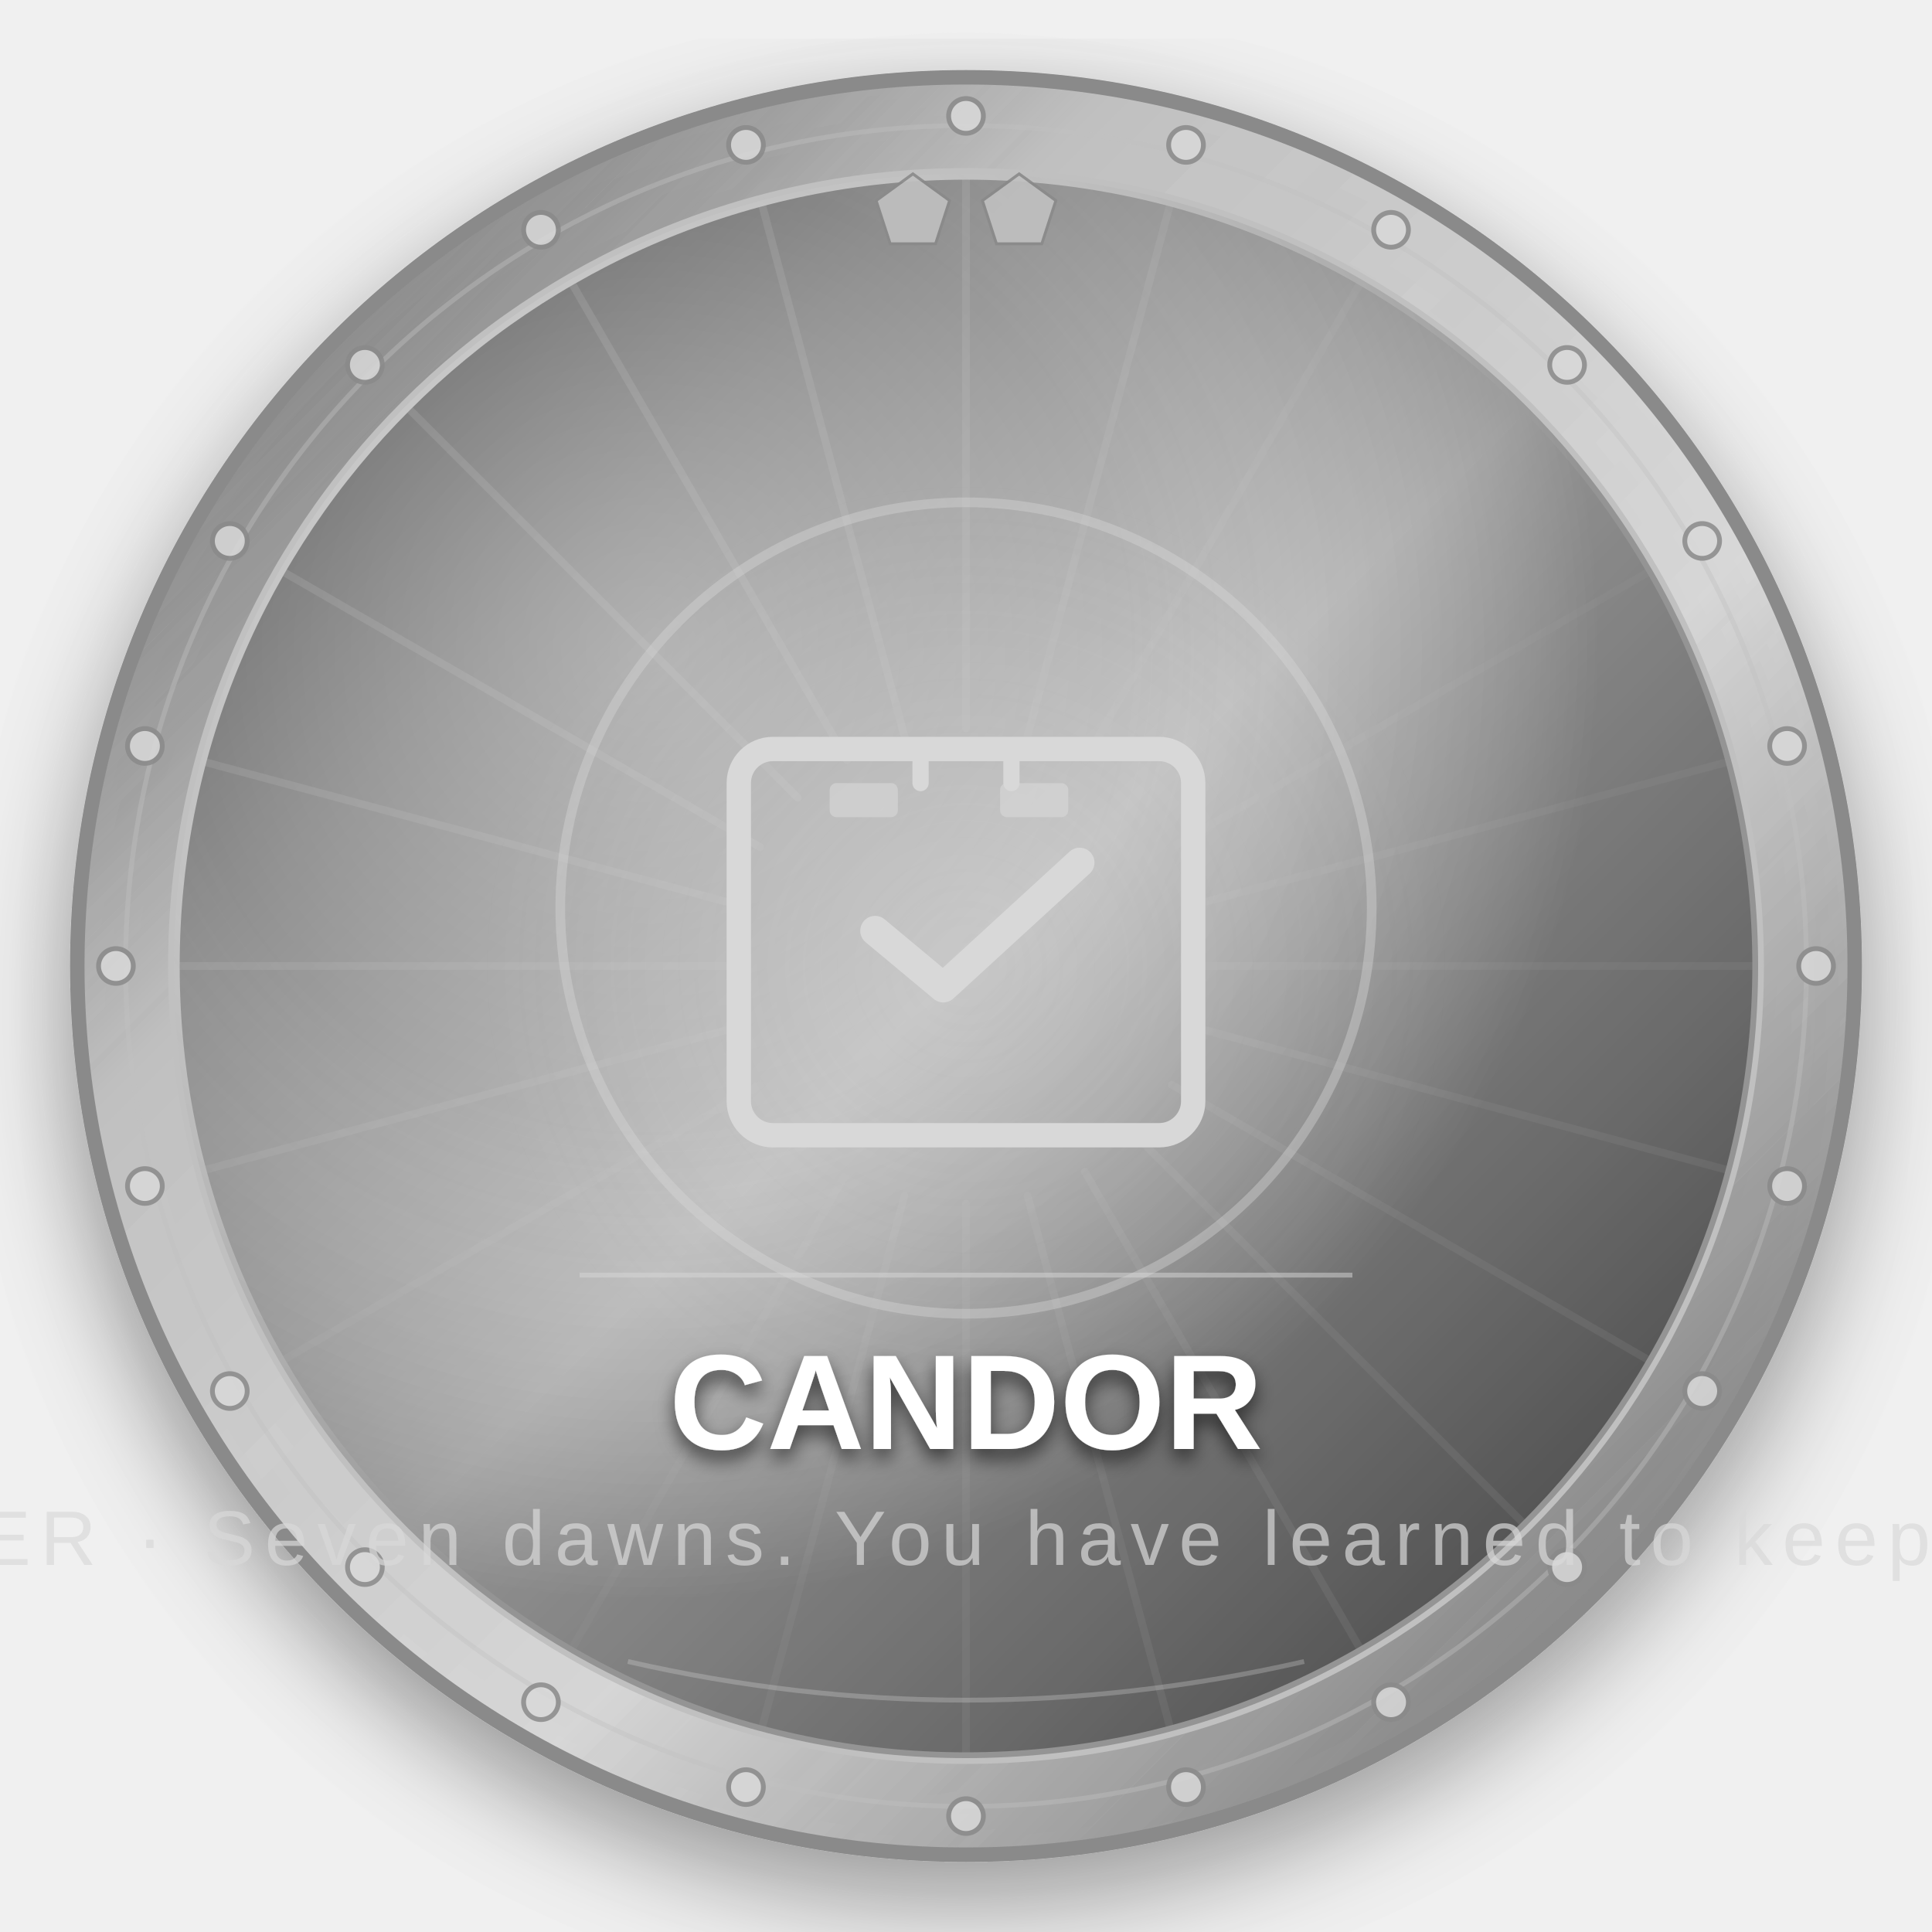
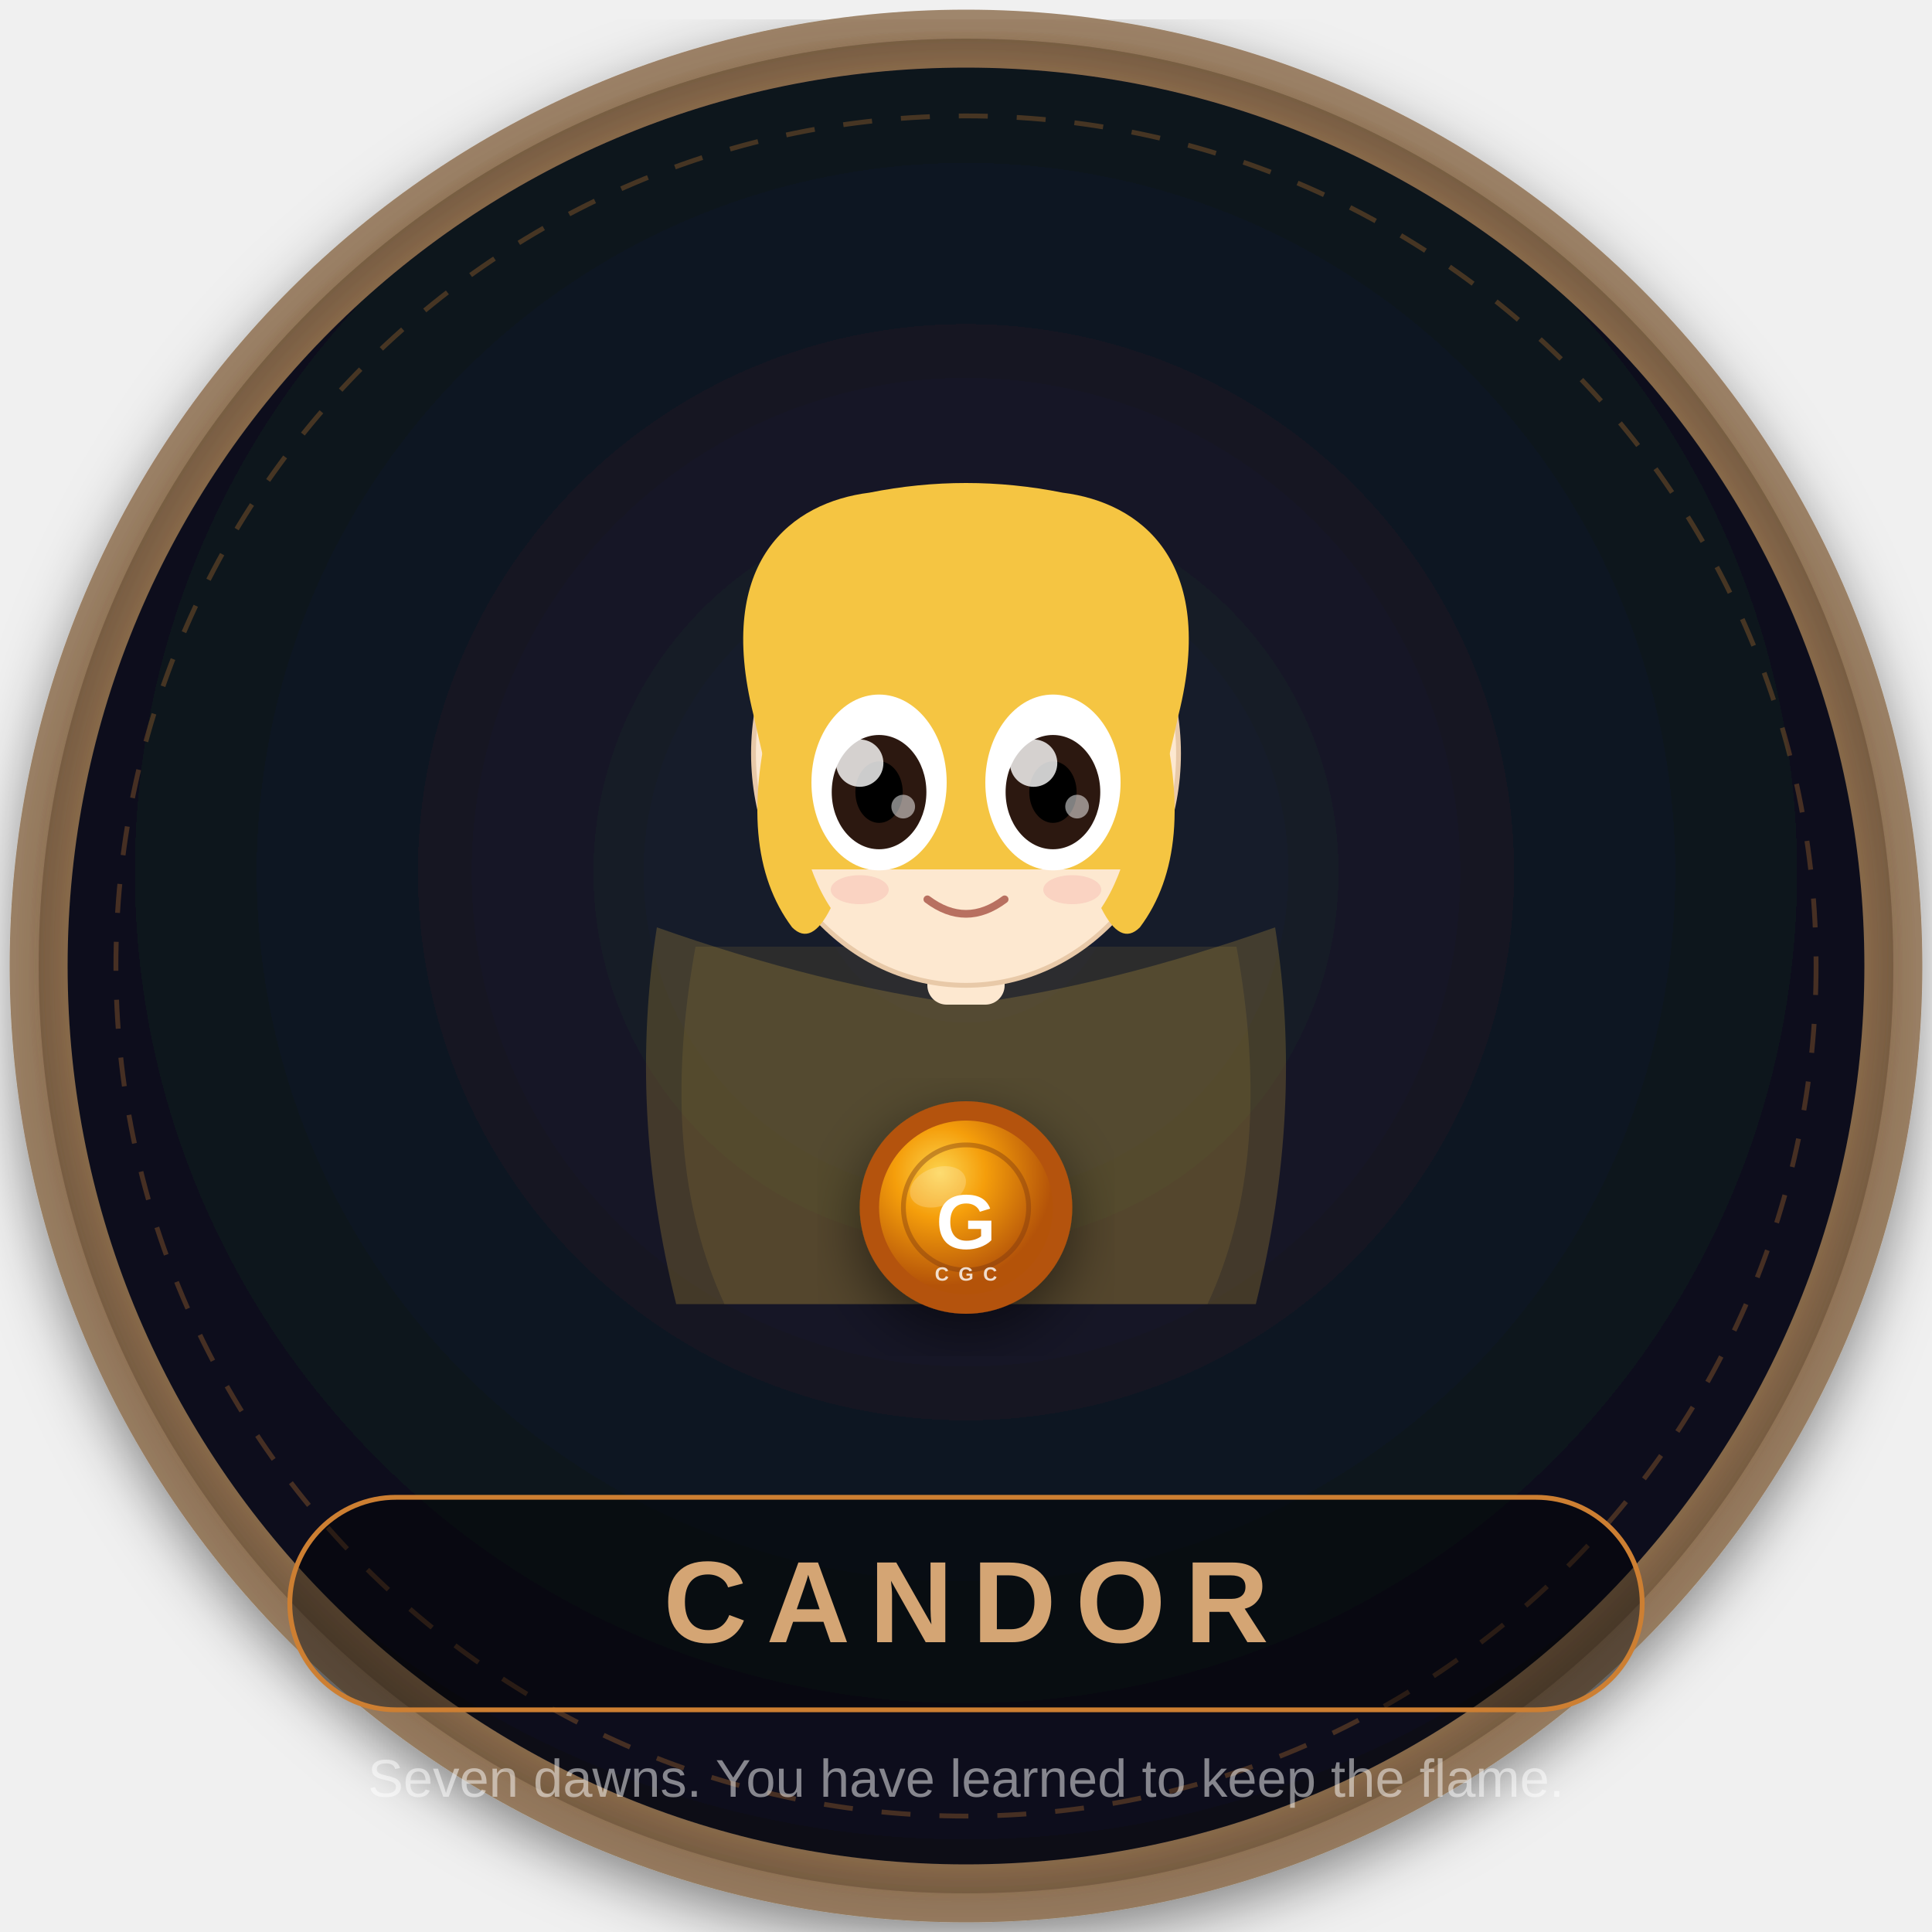
<svg xmlns="http://www.w3.org/2000/svg" viewBox="0 0 200 200" width="200" height="200">
  <defs>
-     <linearGradient id="b1" x1="0%" y1="0%" x2="100%" y2="100%">
-       <stop offset="0%" stop-color="#4A4A4A" />
-       <stop offset="25%" stop-color="#8A8A8A" />
-       <stop offset="50%" stop-color="#C0C0C0" />
-       <stop offset="75%" stop-color="#8A8A8A" />
-       <stop offset="100%" stop-color="#4A4A4A" />
-     </linearGradient>
-     <linearGradient id="r1" x1="0%" y1="0%" x2="100%" y2="100%">
-       <stop offset="0%" stop-color="#4A4A4A" stop-opacity="0.8" />
-       <stop offset="30%" stop-color="#C0C0C0" stop-opacity="1" />
-       <stop offset="60%" stop-color="#D8D8D8" stop-opacity="0.9" />
-       <stop offset="100%" stop-color="#4A4A4A" stop-opacity="0.8" />
-     </linearGradient>
-     <radialGradient id="s1" cx="30%" cy="30%" r="60%">
-       <stop offset="0%" stop-color="#fff" stop-opacity="0.28" />
-       <stop offset="50%" stop-color="#fff" stop-opacity="0.05" />
-       <stop offset="100%" stop-color="#000" stop-opacity="0.23" />
+     <radialGradient id="ring1" cx="50%" cy="50%" r="50%">
+       <stop offset="85%" stop-color="#CD7F32" />
+       <stop offset="95%" stop-color="#8B6B4A" />
+       <stop offset="100%" stop-color="#8B6B4A" stop-opacity="0.8" />
    </radialGradient>
-     <radialGradient id="c1" cx="50%" cy="50%" r="50%">
-       <stop offset="0%" stop-color="#E8E8E8" stop-opacity="0.12" />
-       <stop offset="100%" stop-color="#E8E8E8" stop-opacity="0" />
+     <radialGradient id="bg1" cx="50%" cy="45%" r="55%">
+       <stop offset="0%" stop-color="#1A2030" />
+       <stop offset="100%" stop-color="#0A0E18" />
    </radialGradient>
-     <filter id="sh1" x="-30%" y="-30%" width="160%" height="160%">
-       <feDropShadow dx="0" dy="4" stdDeviation="5" flood-color="#000" flood-opacity="0.4" />
+     <filter id="sh" x="-20%" y="-20%" width="140%" height="140%">
+       <feDropShadow dx="0" dy="2" stdDeviation="3" flood-color="#000" flood-opacity="0.5" />
+     </filter>
+     <filter id="glow">
+       <feGaussianBlur stdDeviation="3" result="blur" />
+       <feMerge>
+         <feMergeNode in="blur" />
+         <feMergeNode in="SourceGraphic" />
+       </feMerge>
    </filter>
  </defs>
-   <circle cx="100" cy="100" r="96" fill="none" stroke="#E8E8E8" stroke-width="1.2" opacity="0.2" filter="url(#sh1)" />
-   <circle cx="100" cy="100" r="92" fill="url(#r1)" stroke="#8A8A8A" stroke-width="1.5" filter="url(#sh1)" />
-   <circle cx="100" cy="100" r="87" fill="none" stroke="#C0C0C0" stroke-width="0.5" opacity="0.4" />
-   <circle cx="100" cy="100" r="82" fill="url(#b1)" stroke="#C0C0C0" stroke-width="1.2" />
-   <line x1="124.6" y1="100" x2="182" y2="100" stroke="#C0C0C0" stroke-width="0.8" opacity="0.18" stroke-linecap="round" />
-   <line x1="123.762" y1="106.367" x2="179.206" y2="121.223" stroke="#C0C0C0" stroke-width="0.8" opacity="0.18" stroke-linecap="round" />
-   <line x1="121.304" y1="112.3" x2="171.014" y2="141" stroke="#C0C0C0" stroke-width="0.8" opacity="0.18" stroke-linecap="round" />
-   <line x1="117.395" y1="117.395" x2="157.983" y2="157.983" stroke="#C0C0C0" stroke-width="0.8" opacity="0.18" stroke-linecap="round" />
-   <line x1="112.3" y1="121.304" x2="141" y2="171.014" stroke="#C0C0C0" stroke-width="0.8" opacity="0.18" stroke-linecap="round" />
-   <line x1="106.367" y1="123.762" x2="121.223" y2="179.206" stroke="#C0C0C0" stroke-width="0.8" opacity="0.18" stroke-linecap="round" />
-   <line x1="100" y1="124.6" x2="100" y2="182" stroke="#C0C0C0" stroke-width="0.8" opacity="0.18" stroke-linecap="round" />
-   <line x1="93.633" y1="123.762" x2="78.777" y2="179.206" stroke="#C0C0C0" stroke-width="0.8" opacity="0.18" stroke-linecap="round" />
-   <line x1="87.7" y1="121.304" x2="59" y2="171.014" stroke="#C0C0C0" stroke-width="0.8" opacity="0.18" stroke-linecap="round" />
-   <line x1="82.605" y1="117.395" x2="42.017" y2="157.983" stroke="#C0C0C0" stroke-width="0.8" opacity="0.18" stroke-linecap="round" />
-   <line x1="78.696" y1="112.3" x2="28.986" y2="141" stroke="#C0C0C0" stroke-width="0.8" opacity="0.18" stroke-linecap="round" />
-   <line x1="76.238" y1="106.367" x2="20.794" y2="121.223" stroke="#C0C0C0" stroke-width="0.8" opacity="0.18" stroke-linecap="round" />
-   <line x1="75.4" y1="100" x2="18" y2="100" stroke="#C0C0C0" stroke-width="0.8" opacity="0.18" stroke-linecap="round" />
-   <line x1="76.238" y1="93.633" x2="20.794" y2="78.777" stroke="#C0C0C0" stroke-width="0.8" opacity="0.18" stroke-linecap="round" />
-   <line x1="78.696" y1="87.7" x2="28.986" y2="59" stroke="#C0C0C0" stroke-width="0.8" opacity="0.18" stroke-linecap="round" />
-   <line x1="82.605" y1="82.605" x2="42.017" y2="42.017" stroke="#C0C0C0" stroke-width="0.8" opacity="0.18" stroke-linecap="round" />
-   <line x1="87.7" y1="78.696" x2="59" y2="28.986" stroke="#C0C0C0" stroke-width="0.8" opacity="0.18" stroke-linecap="round" />
-   <line x1="93.633" y1="76.238" x2="78.777" y2="20.794" stroke="#C0C0C0" stroke-width="0.8" opacity="0.18" stroke-linecap="round" />
-   <line x1="100" y1="75.4" x2="100" y2="18" stroke="#C0C0C0" stroke-width="0.8" opacity="0.18" stroke-linecap="round" />
-   <line x1="106.367" y1="76.238" x2="121.223" y2="20.794" stroke="#C0C0C0" stroke-width="0.8" opacity="0.18" stroke-linecap="round" />
-   <line x1="112.3" y1="78.696" x2="141" y2="28.986" stroke="#C0C0C0" stroke-width="0.8" opacity="0.18" stroke-linecap="round" />
-   <line x1="117.395" y1="82.605" x2="157.983" y2="42.017" stroke="#C0C0C0" stroke-width="0.8" opacity="0.18" stroke-linecap="round" />
-   <line x1="121.304" y1="87.7" x2="171.014" y2="59" stroke="#C0C0C0" stroke-width="0.8" opacity="0.18" stroke-linecap="round" />
-   <line x1="123.762" y1="93.633" x2="179.206" y2="78.777" stroke="#C0C0C0" stroke-width="0.8" opacity="0.18" stroke-linecap="round" />
-   <circle cx="100" cy="100" r="50" fill="url(#c1)" />
-   <circle cx="100" cy="100" r="82" fill="url(#s1)" />
-   <circle cx="100" cy="12" r="1.8" fill="#D8D8D8" stroke="#8A8A8A" stroke-width="0.5" opacity="0.85" />
-   <circle cx="122.776" cy="14.999" r="1.8" fill="#D8D8D8" stroke="#8A8A8A" stroke-width="0.5" opacity="0.85" />
-   <circle cx="144" cy="23.79" r="1.8" fill="#D8D8D8" stroke="#8A8A8A" stroke-width="0.5" opacity="0.85" />
-   <circle cx="162.225" cy="37.775" r="1.8" fill="#D8D8D8" stroke="#8A8A8A" stroke-width="0.5" opacity="0.85" />
-   <circle cx="176.21" cy="56" r="1.8" fill="#D8D8D8" stroke="#8A8A8A" stroke-width="0.5" opacity="0.85" />
-   <circle cx="185.001" cy="77.224" r="1.8" fill="#D8D8D8" stroke="#8A8A8A" stroke-width="0.5" opacity="0.85" />
-   <circle cx="188" cy="100" r="1.8" fill="#D8D8D8" stroke="#8A8A8A" stroke-width="0.5" opacity="0.85" />
-   <circle cx="185.001" cy="122.776" r="1.8" fill="#D8D8D8" stroke="#8A8A8A" stroke-width="0.5" opacity="0.85" />
-   <circle cx="176.21" cy="144" r="1.8" fill="#D8D8D8" stroke="#8A8A8A" stroke-width="0.5" opacity="0.85" />
-   <circle cx="162.225" cy="162.225" r="1.8" fill="#D8D8D8" stroke="#8A8A8A" stroke-width="0.5" opacity="0.85" />
-   <circle cx="144" cy="176.21" r="1.8" fill="#D8D8D8" stroke="#8A8A8A" stroke-width="0.5" opacity="0.85" />
-   <circle cx="122.776" cy="185.001" r="1.8" fill="#D8D8D8" stroke="#8A8A8A" stroke-width="0.5" opacity="0.85" />
-   <circle cx="100" cy="188" r="1.8" fill="#D8D8D8" stroke="#8A8A8A" stroke-width="0.5" opacity="0.85" />
-   <circle cx="77.224" cy="185.001" r="1.8" fill="#D8D8D8" stroke="#8A8A8A" stroke-width="0.5" opacity="0.85" />
-   <circle cx="56" cy="176.21" r="1.8" fill="#D8D8D8" stroke="#8A8A8A" stroke-width="0.5" opacity="0.85" />
-   <circle cx="37.775" cy="162.225" r="1.8" fill="#D8D8D8" stroke="#8A8A8A" stroke-width="0.5" opacity="0.85" />
-   <circle cx="23.79" cy="144" r="1.8" fill="#D8D8D8" stroke="#8A8A8A" stroke-width="0.5" opacity="0.85" />
-   <circle cx="14.999" cy="122.776" r="1.8" fill="#D8D8D8" stroke="#8A8A8A" stroke-width="0.5" opacity="0.85" />
-   <circle cx="12" cy="100" r="1.8" fill="#D8D8D8" stroke="#8A8A8A" stroke-width="0.5" opacity="0.85" />
-   <circle cx="14.999" cy="77.224" r="1.8" fill="#D8D8D8" stroke="#8A8A8A" stroke-width="0.5" opacity="0.85" />
-   <circle cx="23.79" cy="56" r="1.8" fill="#D8D8D8" stroke="#8A8A8A" stroke-width="0.5" opacity="0.85" />
-   <circle cx="37.775" cy="37.775" r="1.8" fill="#D8D8D8" stroke="#8A8A8A" stroke-width="0.5" opacity="0.85" />
-   <circle cx="56" cy="23.79" r="1.8" fill="#D8D8D8" stroke="#8A8A8A" stroke-width="0.5" opacity="0.85" />
-   <circle cx="77.224" cy="14.999" r="1.8" fill="#D8D8D8" stroke="#8A8A8A" stroke-width="0.5" opacity="0.85" />
-   <polygon points="94.5,18 98.304,20.764 96.851,25.236 92.149,25.236 90.696,20.764" fill="#C0C0C0" stroke="#8A8A8A" stroke-width="0.3" opacity="0.9" />
-   <polygon points="105.5,18 109.304,20.764 107.851,25.236 103.149,25.236 101.696,20.764" fill="#C0C0C0" stroke="#8A8A8A" stroke-width="0.3" opacity="0.9" />
-   <circle cx="100" cy="94" r="42" fill="none" stroke="#D8D8D8" stroke-width="1" opacity="0.4" />
-   <g>
-     <g transform="translate(100,94)">
-       <rect x="-23.52" y="-16.464" width="47.04" height="39.984" rx="3.528" fill="none" stroke="#D8D8D8" stroke-width="2.52" />
-       <rect x="-14.112" y="-12.936" width="7.056" height="3.528" rx="0.706" fill="#D8D8D8" opacity="0.6" />
-       <rect x="3.528" y="-12.936" width="7.056" height="3.528" rx="0.706" fill="#D8D8D8" opacity="0.6" />
-       <line x1="-4.704" y1="-12.936" x2="-4.704" y2="-16.464" stroke="#D8D8D8" stroke-width="1.68" stroke-linecap="round" />
-       <line x1="4.704" y1="-12.936" x2="4.704" y2="-16.464" stroke="#D8D8D8" stroke-width="1.68" stroke-linecap="round" />
-       <polyline points="-9.408,2.352 -2.352,8.232 11.76,-4.704" fill="none" stroke="#D8D8D8" stroke-width="3.08" stroke-linecap="round" stroke-linejoin="round" />
-     </g>
+   <circle cx="100" cy="100" r="96" fill="url(#bg1)" stroke="url(#ring1)" stroke-width="6" filter="url(#sh)" />
+   <circle cx="100" cy="100" r="88" fill="none" stroke="#CD7F32" stroke-width="0.5" opacity="0.3" stroke-dasharray="3 3" />
+   <path d="M100,50 Q105,60 100,70 Q95,60 100,50" fill="#CD7F32" opacity="0.1" />
+   <path d="M68,96 Q65,115 70,135 L130,135 Q135,115 132,96 Q115,102 100,104 Q85,102 68,96Z" fill="#F5C542" opacity="0.2" />
+   <path d="M72,98 Q68,120 75,135 L125,135 Q132,120 128,98Z" fill="#F5C542" opacity="0.1" />
+   <rect x="96" y="96" width="8" height="8" rx="2" fill="#FDE8D0" />
+   <ellipse cx="100" cy="78" rx="22" ry="24" fill="#FDE8D0" stroke="#E8C9A8" stroke-width="0.5" />
+   <path d="M78,74 C74,58 82,52 90,51 Q100,49 110,51 C118,52 126,58 122,74 Q120,83 118,90 L82,90 Q80,83 78,74Z" fill="#F5C542" />
+   <path d="M80,73 Q76,88 82,96 Q84,98 86,94 Q82,88 82,76Z" fill="#F5C542" />
+   <path d="M120,73 Q124,88 118,96 Q116,98 114,94 Q118,88 118,76Z" fill="#F5C542" />
+   <ellipse cx="91" cy="81" rx="7" ry="9.1" fill="#fff" />
+   <ellipse cx="109" cy="81" rx="7" ry="9.1" fill="#fff" />
+   <ellipse cx="91" cy="82" rx="4.9" ry="5.915" fill="#2C1810" />
+   <ellipse cx="109" cy="82" rx="4.9" ry="5.915" fill="#2C1810" />
+   <ellipse cx="91" cy="82" rx="2.45" ry="3.185" fill="#000" />
+   <ellipse cx="109" cy="82" rx="2.45" ry="3.185" fill="#000" />
+   <circle cx="89" cy="79" r="2.45" fill="#fff" opacity="0.8" />
+   <circle cx="107" cy="79" r="2.45" fill="#fff" opacity="0.8" />
+   <circle cx="93.5" cy="83.5" r="1.225" fill="#fff" opacity="0.5" />
+   <circle cx="111.5" cy="83.5" r="1.225" fill="#fff" opacity="0.5" />
+   <path d="M84,68.9 Q91,66.9 98,68.9" fill="none" stroke="#F5C542" stroke-width="1.2" stroke-linecap="round" />
+   <path d="M102,68.9 Q109,66.9 116,68.9" fill="none" stroke="#F5C542" stroke-width="1.2" stroke-linecap="round" />
+   <path d="M96,93.1 Q100,96.1 104,93.1" fill="none" stroke="#B87060" stroke-width="0.8" stroke-linecap="round" />
+   <ellipse cx="89" cy="92.1" rx="3" ry="1.5" fill="#F0A0A0" opacity="0.3" />
+   <ellipse cx="111" cy="92.1" rx="3" ry="1.5" fill="#F0A0A0" opacity="0.3" />
+   <g transform="translate(100,125)">
+     <defs>
+       <radialGradient id="cg100_125" cx="35%" cy="30%" r="65%">
+         <stop offset="0%" stop-color="#fcd34d" />
+         <stop offset="40%" stop-color="#f59e0b" />
+         <stop offset="100%" stop-color="#b45309" />
+       </radialGradient>
+     </defs>
+     <circle cx="0" cy="0" r="11" fill="#b45309" filter="url(#sh)" />
+     <circle cx="0" cy="0" r="9" fill="url(#cg100_125)" />
+     <circle cx="0" cy="0" r="6.48" fill="none" stroke="rgba(120,53,15,0.4)" stroke-width="0.5" />
+     <text x="0" y="2" text-anchor="middle" dominant-baseline="middle" font-family="Arial,sans-serif" font-weight="bold" font-size="8" fill="#fff">G</text>
+     <text x="0" y="7" text-anchor="middle" dominant-baseline="middle" font-family="Arial,sans-serif" font-weight="bold" font-size="2" fill="rgba(255,255,255,0.8)" letter-spacing="1">CGC</text>
+     <ellipse cx="-2" cy="-3" rx="3" ry="2" transform="rotate(-20)" fill="rgba(255,255,255,0.2)" />
  </g>
-   <line x1="60" y1="132" x2="140" y2="132" stroke="#D8D8D8" stroke-width="0.5" opacity="0.5" />
-   <text x="100" y="150" text-anchor="middle" font-size="14" font-weight="bold" fill="#fff" font-family="Arial,sans-serif" filter="drop-shadow(0 1px 1px rgba(0,0,0,0.6))">CANDOR</text>
-   <text x="100" y="162" text-anchor="middle" font-size="8" fill="#D8D8D8" opacity="0.7" font-family="Arial,sans-serif" letter-spacing="1">SILVER TIER · Seven dawns. You have learned to keep the flame.</text>
-   <path d="M65 172 Q100 180 135 172" fill="none" stroke="#D8D8D8" stroke-width="0.5" opacity="0.3" />
+   <rect x="30" y="155" width="140" height="22" rx="11" fill="rgba(0,0,0,0.4)" stroke="#CD7F32" stroke-width="0.5" />
+   <text x="100" y="170" text-anchor="middle" font-size="12" font-weight="bold" fill="#D4A574" font-family="Arial,sans-serif" letter-spacing="2">CANDOR</text>
+   <text x="100" y="186" text-anchor="middle" font-size="5.5" fill="rgba(255,255,255,0.5)" font-family="Arial,sans-serif">Seven dawns. You have learned to keep the flame.</text>
</svg>
